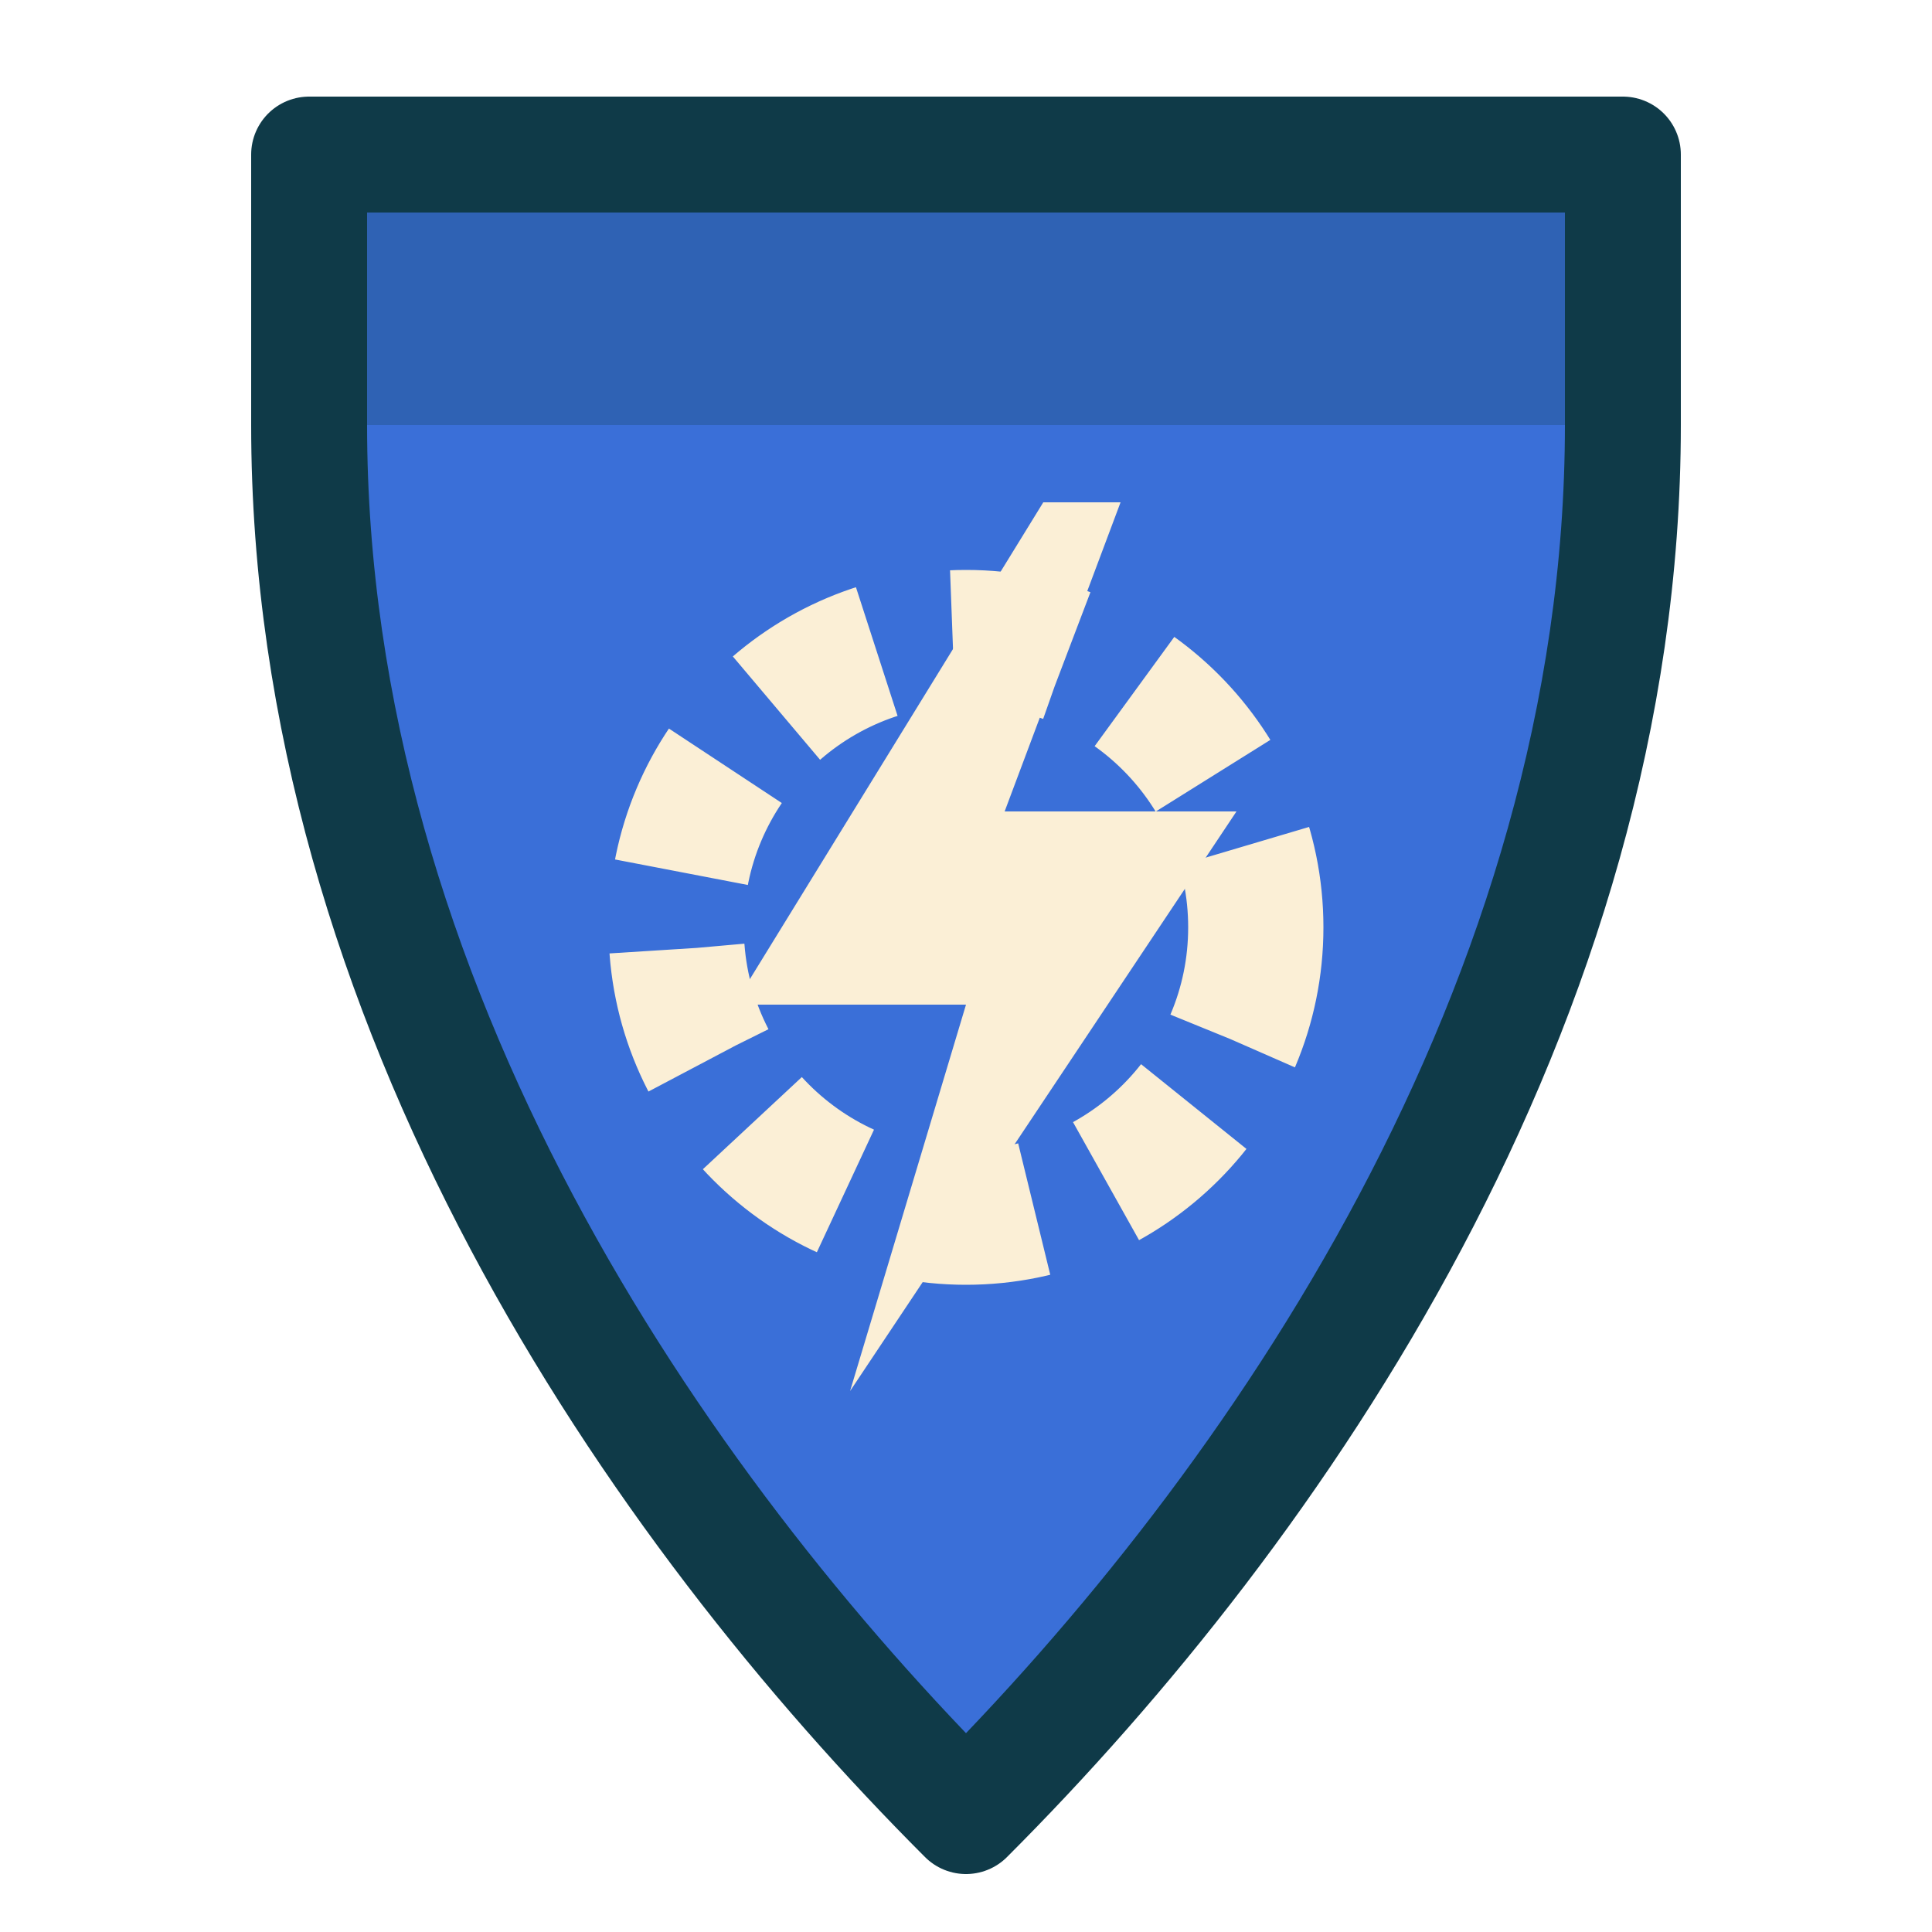
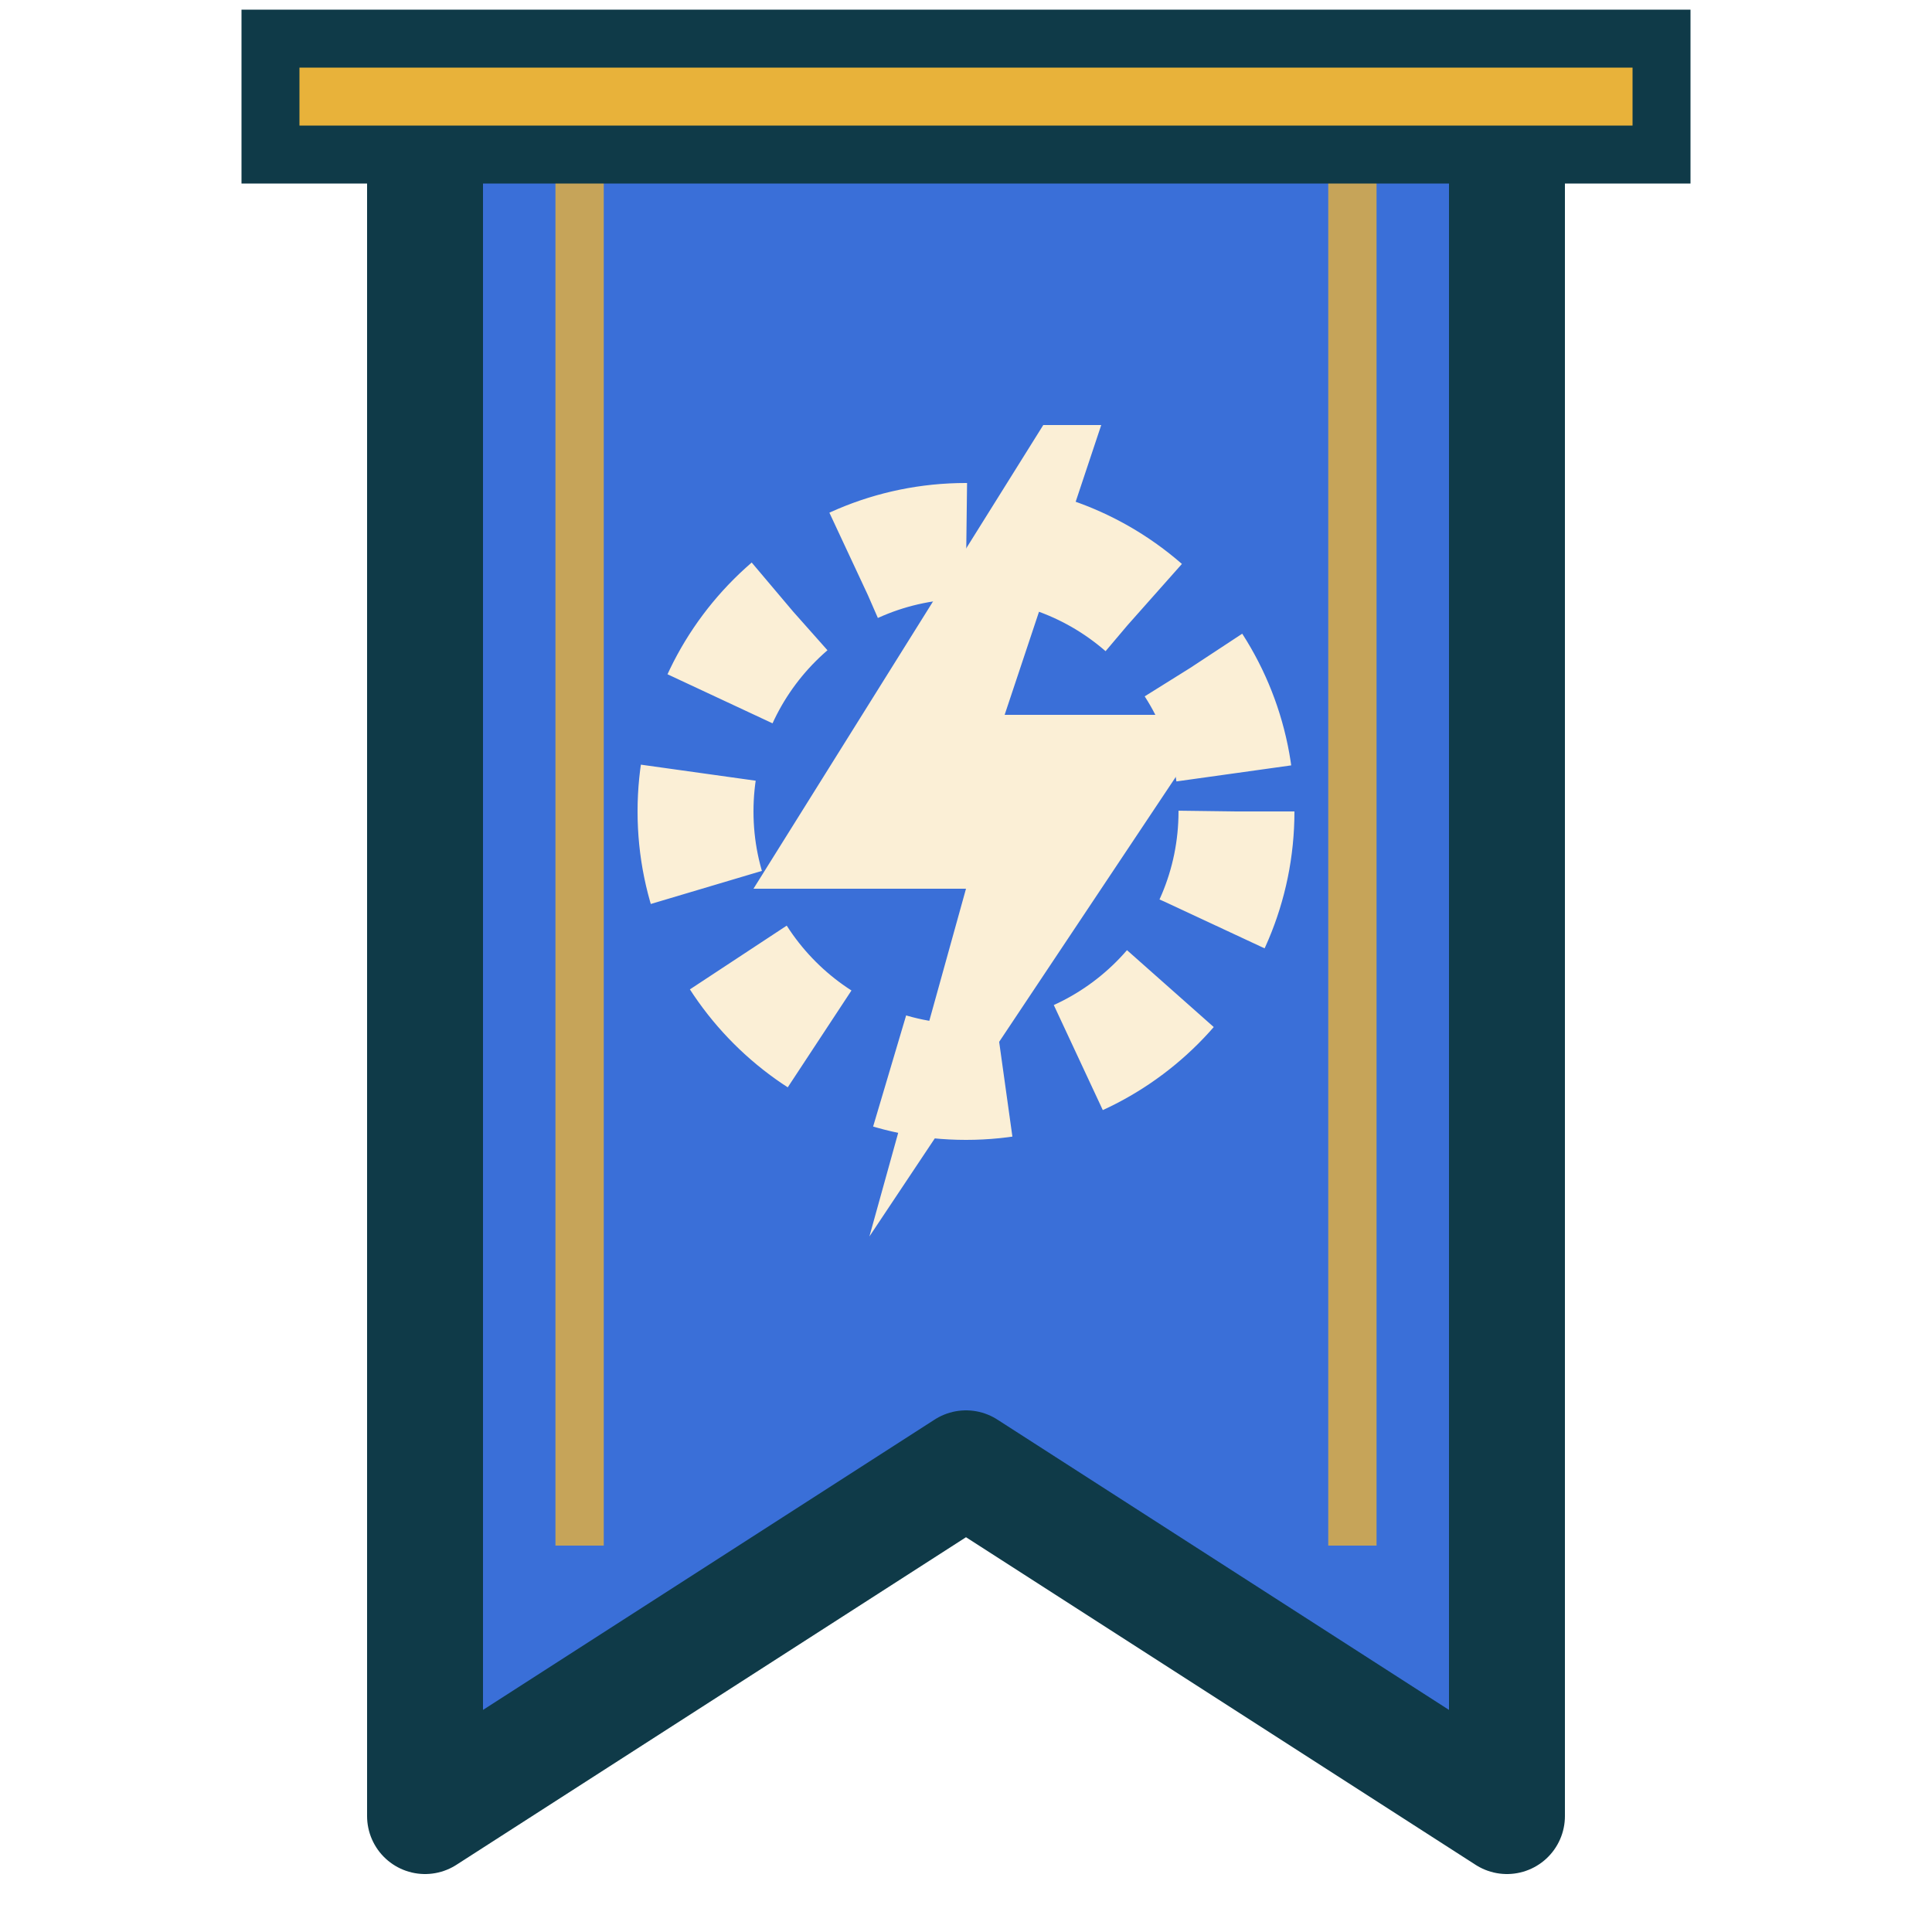
<svg xmlns="http://www.w3.org/2000/svg" width="100" height="100" viewBox="0 0 100 100">
-   <path d="M16,8 L84,8 L84,22 C84,52 66,78 50,94 C34,78 16,52 16,22 Z" fill="#3A6FD8" stroke="#0F3A48" stroke-width="6" stroke-linejoin="round" />
-   <path d="M16,8 L84,8 L84,22 L16,22 Z" fill="#0F3A48" opacity=".25" />
-   <circle cx="50" cy="48" r="15" fill="none" stroke="#FBEFD6" stroke-width="7" stroke-dasharray="6 4" />
-   <polygon points="54,26 38,52 50,52 44,72 64,42 52,42 58,26" fill="#FBEFD6" />
+   <path d="M22,6 L78,6 L78,94 L50,76 L22,94 Z" fill="#3A6FD8" stroke="#0F3A48" stroke-width="6" stroke-linejoin="round" />
+   <path d="M30,8 L30,80 M70,8 L70,80" stroke="#E8B23A" stroke-width="2.5" opacity=".8" />
+   <path d="M14,2 L86,2 L86,8 L14,8 Z" fill="#E8B23A" stroke="#0F3A48" stroke-width="3" />
+   <circle cx="50" cy="42" r="14" fill="none" stroke="#FBEFD6" stroke-width="6" stroke-dasharray="6 4" />
+   <polygon points="54,22 39,46 50,46 45,64 63,37 52,37 57,22" fill="#FBEFD6" />
</svg>
